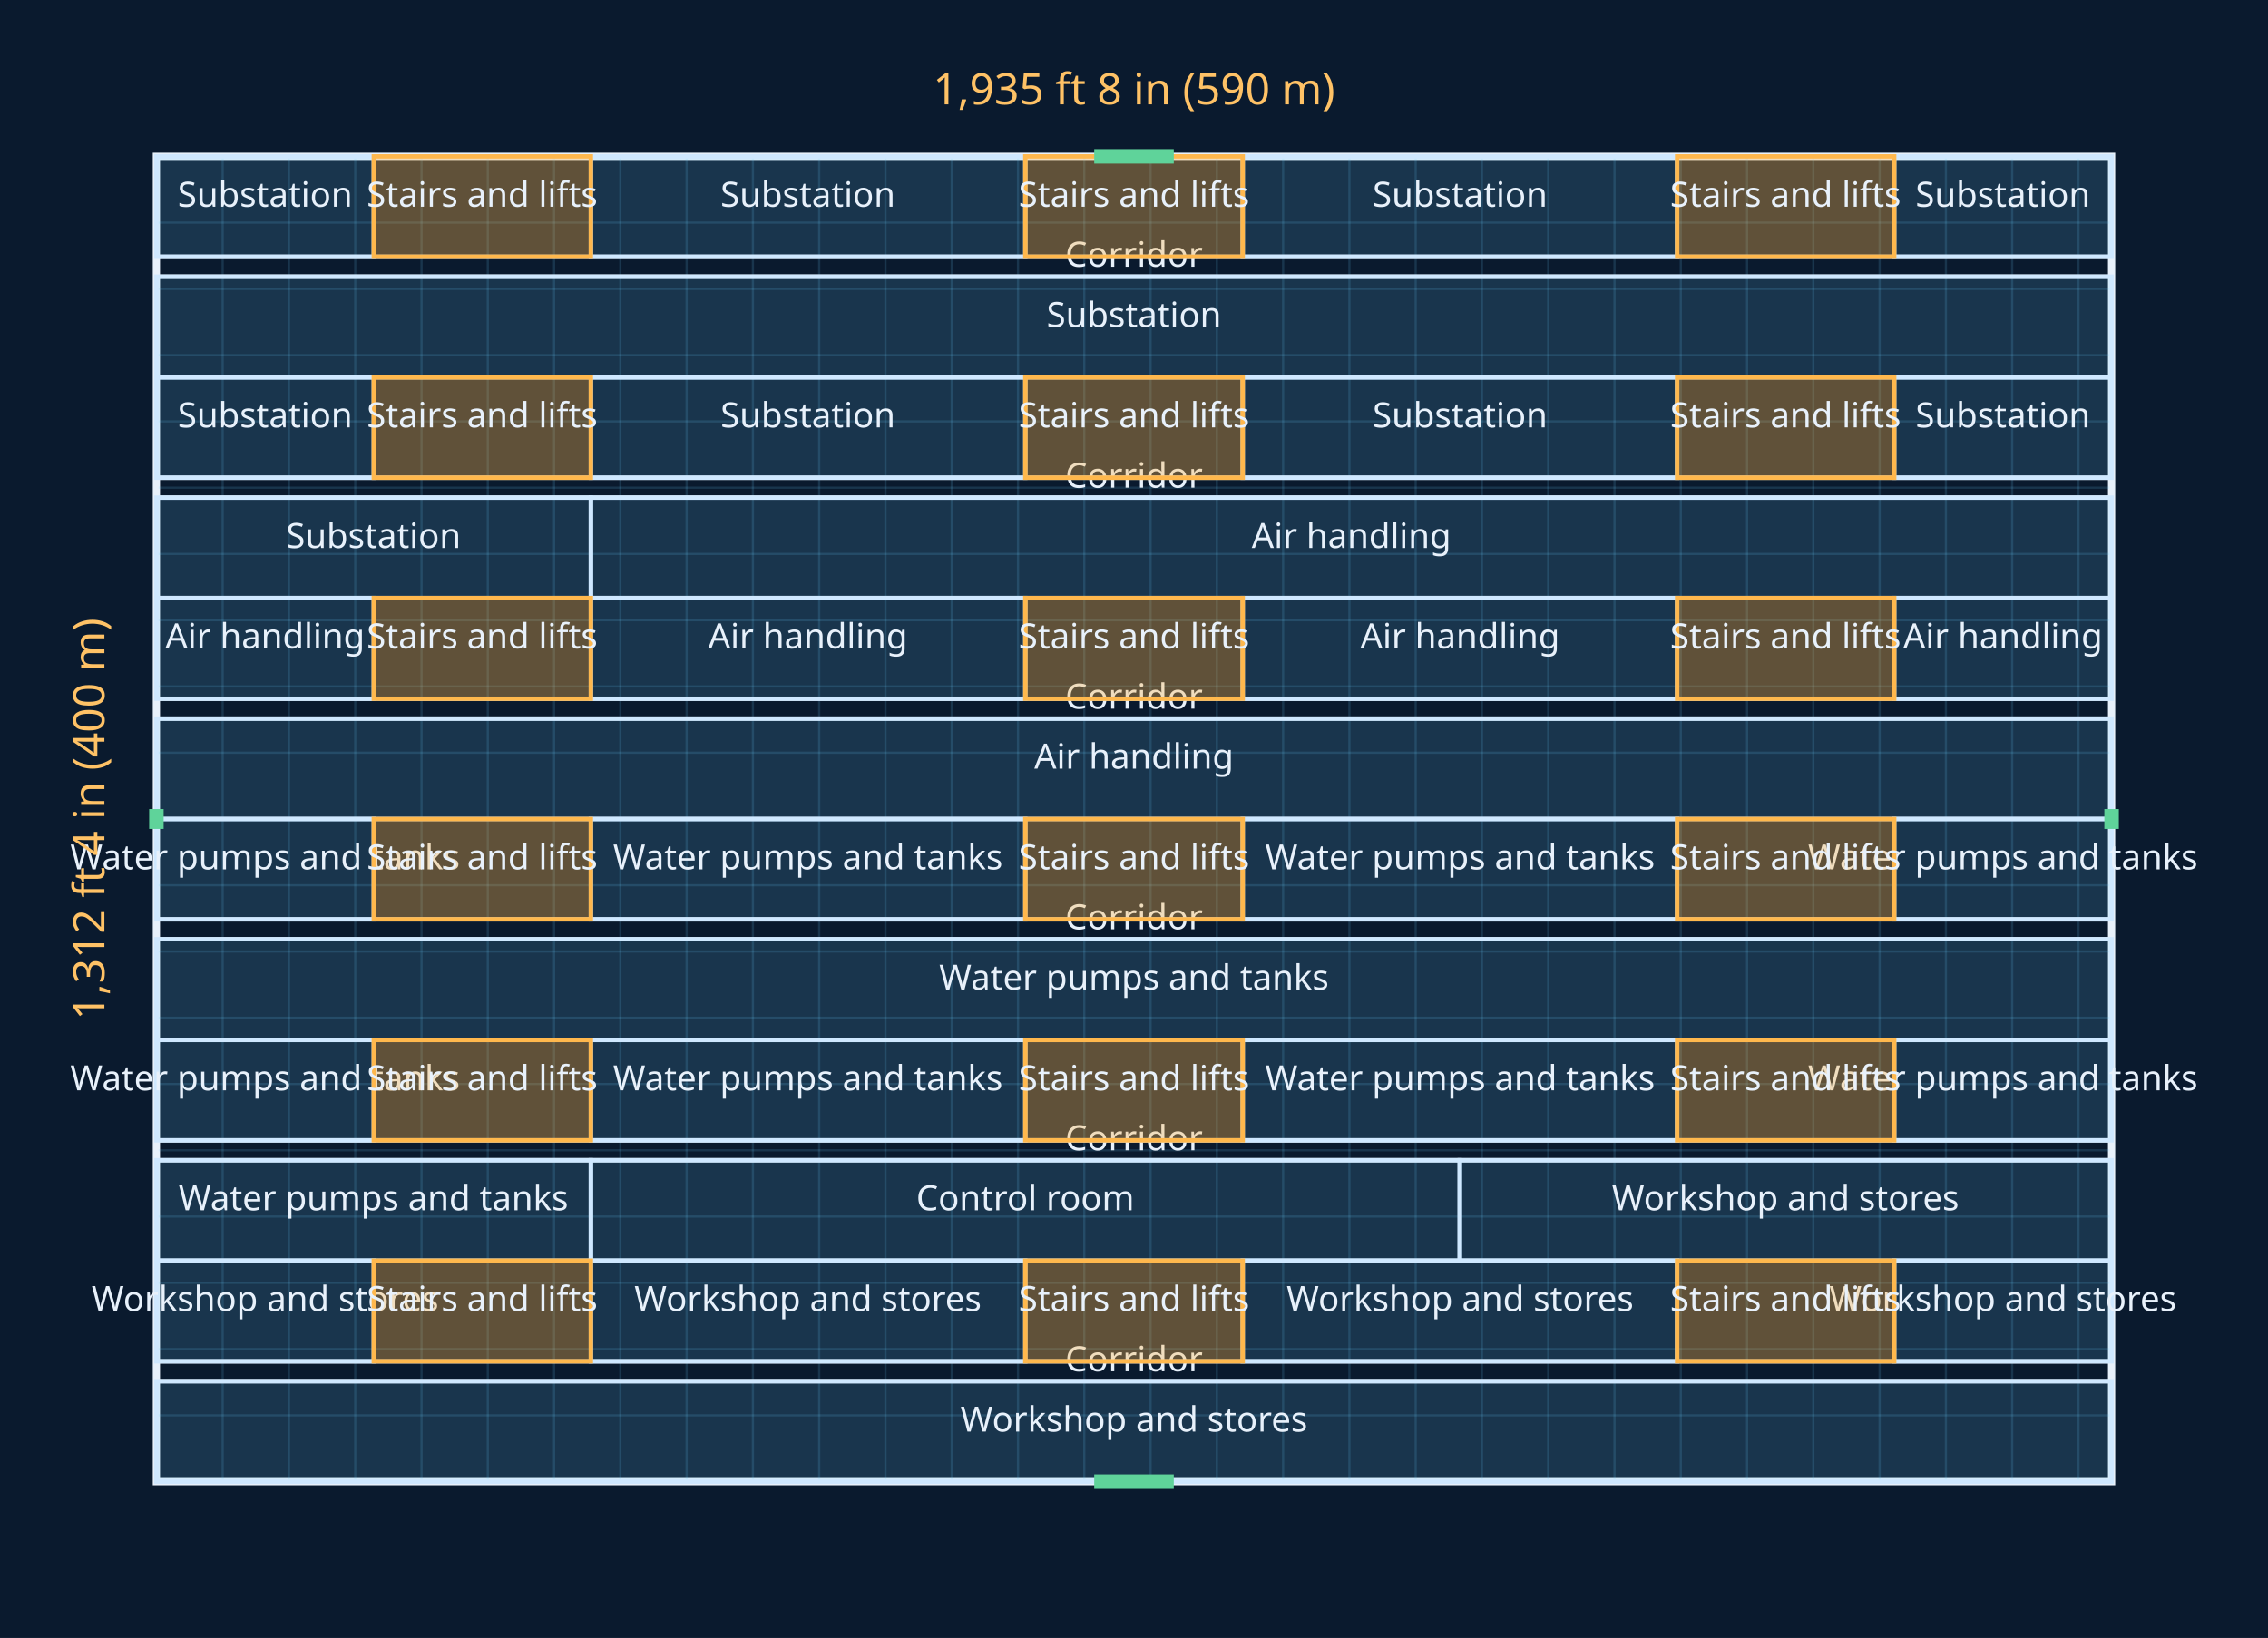
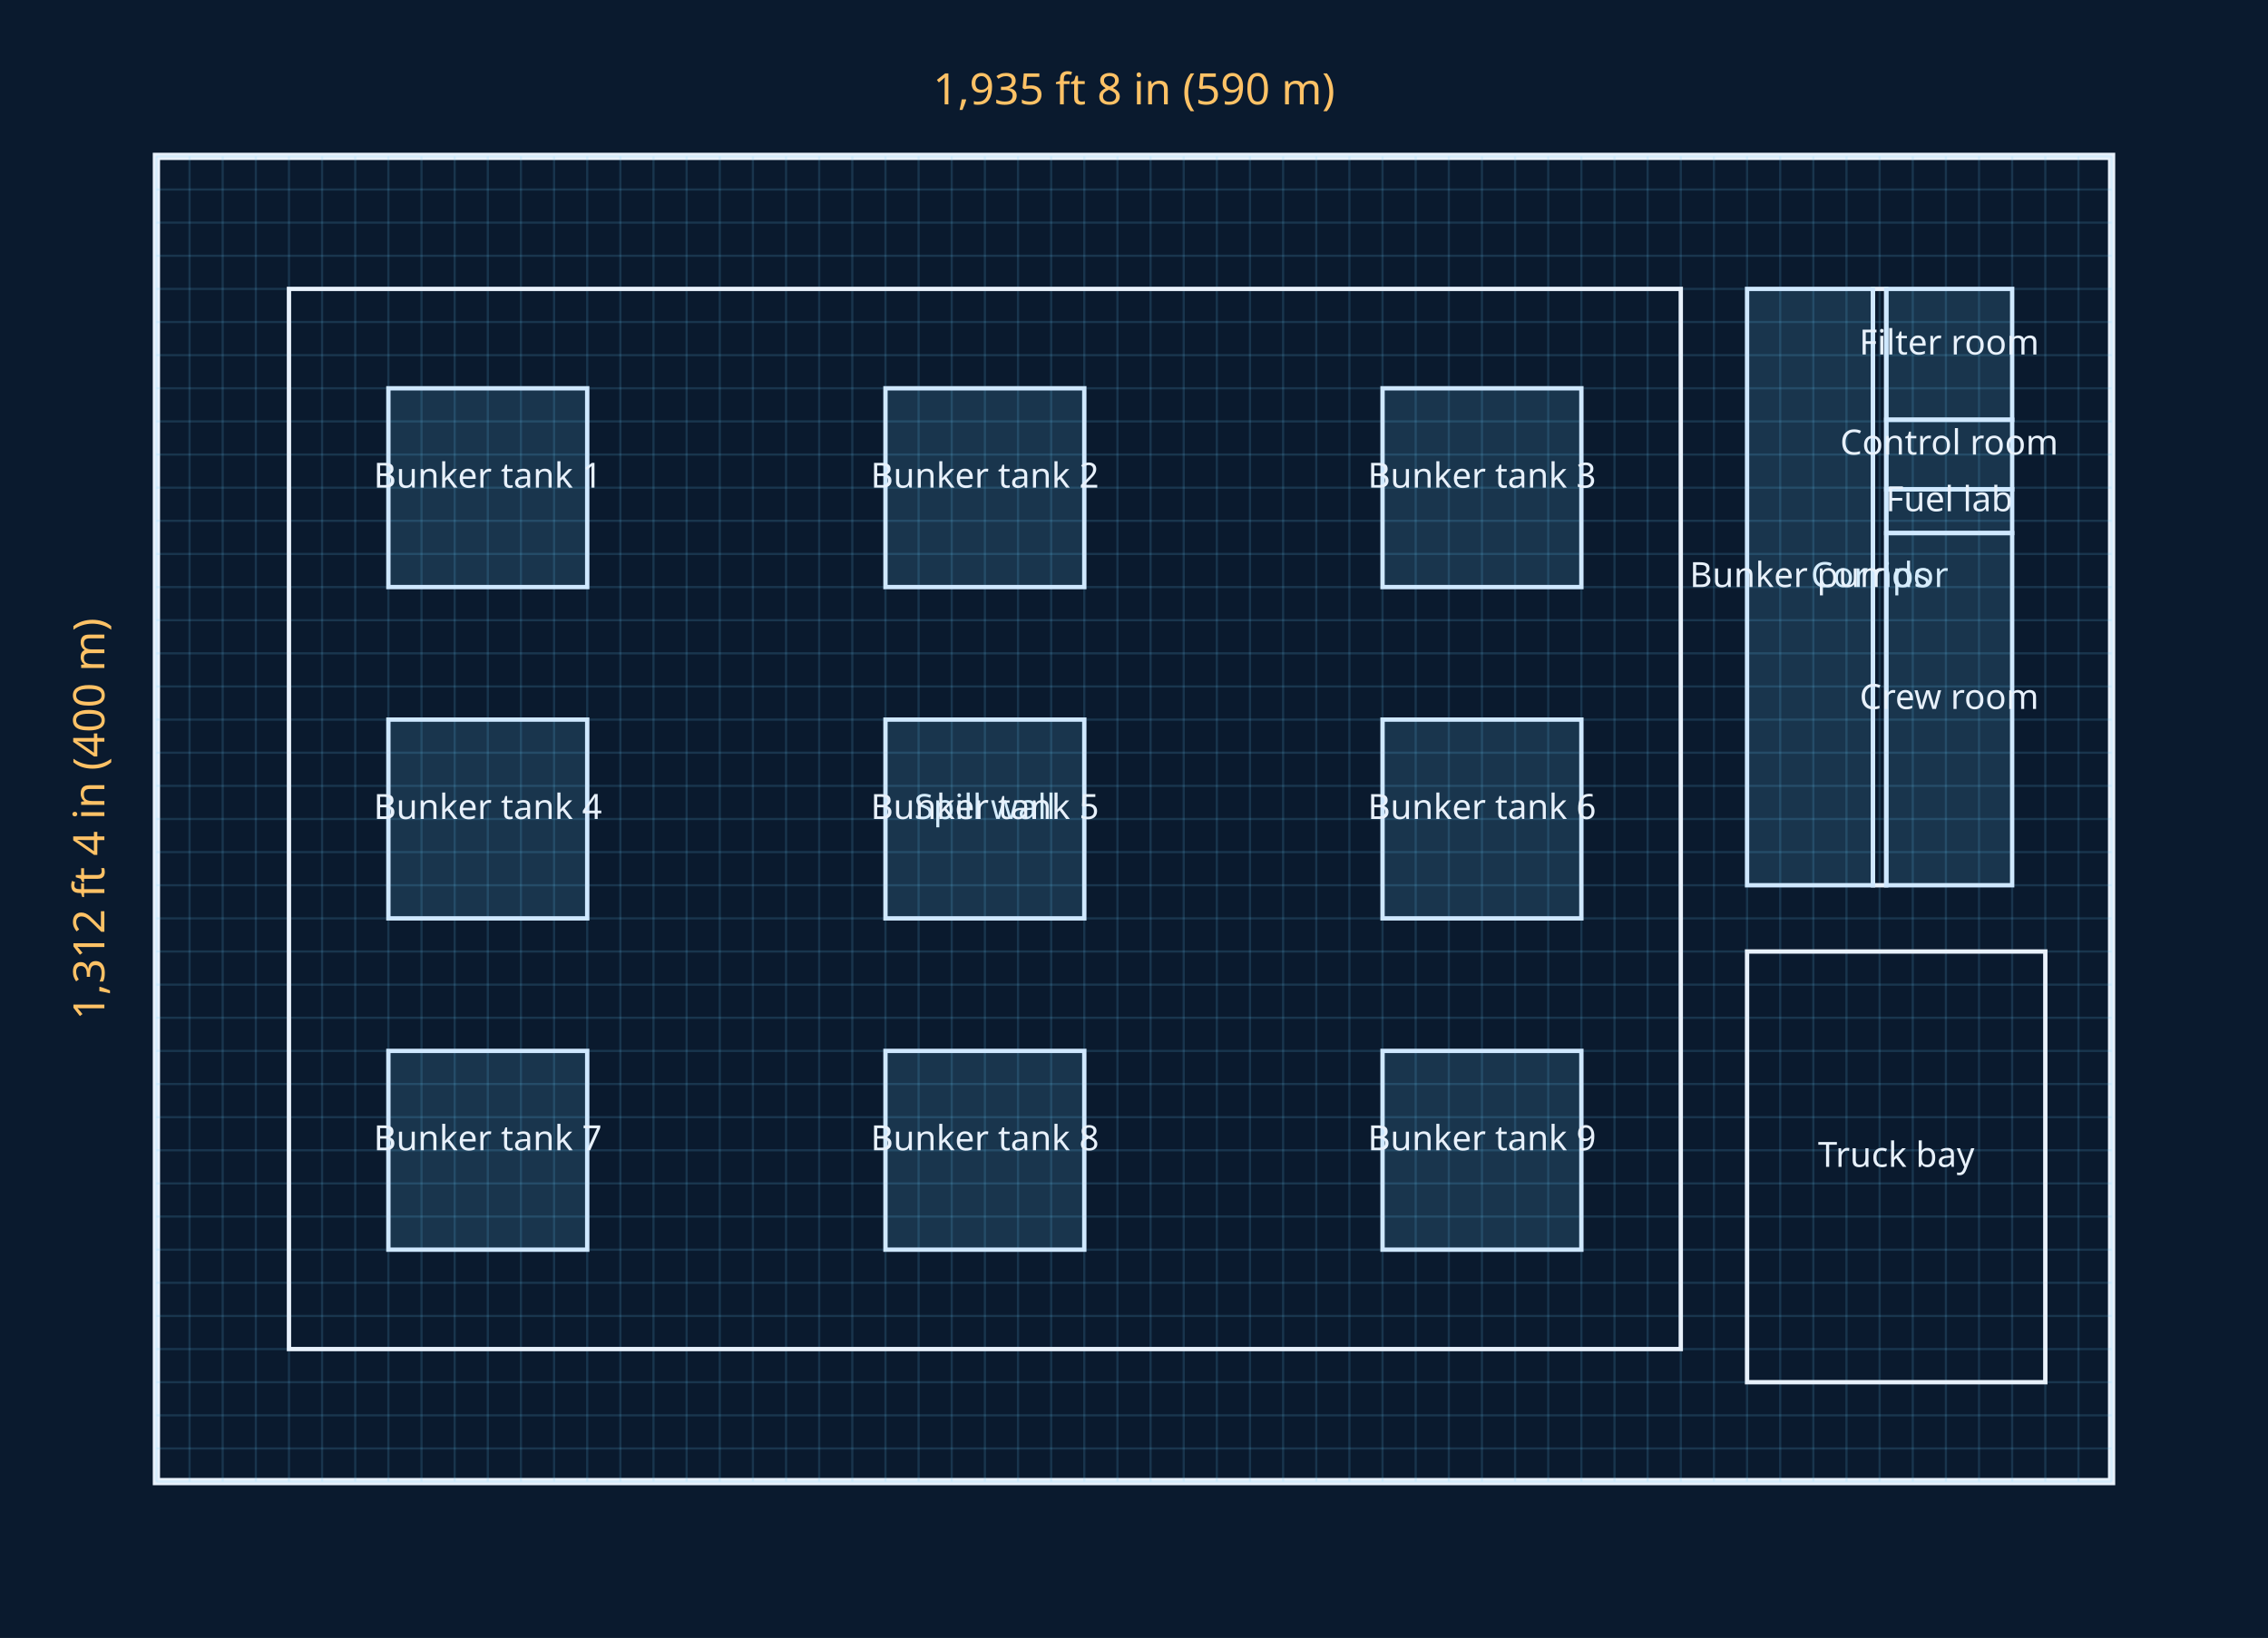
<svg xmlns="http://www.w3.org/2000/svg" viewBox="-47.2 -47.2 684.4 494.4" font-family="Segoe UI, sans-serif">
  <rect x="-47.2" y="-47.2" width="684.4" height="494.4" fill="#0a1a2e" />
  <rect x="0" y="0" width="590.0" height="400.0" fill="none" stroke="#e8f1fb" stroke-width="2.19" />
  <line x1="0.0" y1="0" x2="0.0" y2="400.0" stroke="#6fd0ff" stroke-opacity=".15" stroke-width="0.66" />
+   <line x1="10.0" y1="0" x2="10.0" y2="400.0" stroke="#6fd0ff" stroke-opacity=".15" stroke-width="0.66" />
  <line x1="20.0" y1="0" x2="20.0" y2="400.0" stroke="#6fd0ff" stroke-opacity=".15" stroke-width="0.66" />
+   <line x1="30.0" y1="0" x2="30.0" y2="400.0" stroke="#6fd0ff" stroke-opacity=".15" stroke-width="0.66" />
  <line x1="40.0" y1="0" x2="40.0" y2="400.0" stroke="#6fd0ff" stroke-opacity=".15" stroke-width="0.66" />
+   <line x1="50.0" y1="0" x2="50.0" y2="400.0" stroke="#6fd0ff" stroke-opacity=".15" stroke-width="0.66" />
  <line x1="60.0" y1="0" x2="60.0" y2="400.0" stroke="#6fd0ff" stroke-opacity=".15" stroke-width="0.66" />
+   <line x1="70.0" y1="0" x2="70.0" y2="400.0" stroke="#6fd0ff" stroke-opacity=".15" stroke-width="0.66" />
  <line x1="80.0" y1="0" x2="80.0" y2="400.0" stroke="#6fd0ff" stroke-opacity=".15" stroke-width="0.66" />
+   <line x1="90.0" y1="0" x2="90.0" y2="400.0" stroke="#6fd0ff" stroke-opacity=".15" stroke-width="0.66" />
  <line x1="100.0" y1="0" x2="100.0" y2="400.0" stroke="#6fd0ff" stroke-opacity=".15" stroke-width="0.66" />
+   <line x1="110.0" y1="0" x2="110.0" y2="400.0" stroke="#6fd0ff" stroke-opacity=".15" stroke-width="0.66" />
  <line x1="120.0" y1="0" x2="120.0" y2="400.0" stroke="#6fd0ff" stroke-opacity=".15" stroke-width="0.66" />
+   <line x1="130.0" y1="0" x2="130.0" y2="400.0" stroke="#6fd0ff" stroke-opacity=".15" stroke-width="0.66" />
  <line x1="140.0" y1="0" x2="140.0" y2="400.0" stroke="#6fd0ff" stroke-opacity=".15" stroke-width="0.66" />
+   <line x1="150.0" y1="0" x2="150.0" y2="400.0" stroke="#6fd0ff" stroke-opacity=".15" stroke-width="0.66" />
  <line x1="160.0" y1="0" x2="160.0" y2="400.0" stroke="#6fd0ff" stroke-opacity=".15" stroke-width="0.66" />
+   <line x1="170.0" y1="0" x2="170.0" y2="400.0" stroke="#6fd0ff" stroke-opacity=".15" stroke-width="0.66" />
  <line x1="180.0" y1="0" x2="180.0" y2="400.0" stroke="#6fd0ff" stroke-opacity=".15" stroke-width="0.66" />
+   <line x1="190.0" y1="0" x2="190.0" y2="400.0" stroke="#6fd0ff" stroke-opacity=".15" stroke-width="0.66" />
  <line x1="200.0" y1="0" x2="200.0" y2="400.0" stroke="#6fd0ff" stroke-opacity=".15" stroke-width="0.66" />
+   <line x1="210.0" y1="0" x2="210.0" y2="400.0" stroke="#6fd0ff" stroke-opacity=".15" stroke-width="0.66" />
  <line x1="220.0" y1="0" x2="220.0" y2="400.0" stroke="#6fd0ff" stroke-opacity=".15" stroke-width="0.66" />
+   <line x1="230.0" y1="0" x2="230.0" y2="400.0" stroke="#6fd0ff" stroke-opacity=".15" stroke-width="0.66" />
  <line x1="240.0" y1="0" x2="240.0" y2="400.0" stroke="#6fd0ff" stroke-opacity=".15" stroke-width="0.66" />
+   <line x1="250.0" y1="0" x2="250.0" y2="400.0" stroke="#6fd0ff" stroke-opacity=".15" stroke-width="0.66" />
  <line x1="260.0" y1="0" x2="260.0" y2="400.0" stroke="#6fd0ff" stroke-opacity=".15" stroke-width="0.66" />
+   <line x1="270.0" y1="0" x2="270.0" y2="400.0" stroke="#6fd0ff" stroke-opacity=".15" stroke-width="0.66" />
  <line x1="280.0" y1="0" x2="280.0" y2="400.0" stroke="#6fd0ff" stroke-opacity=".15" stroke-width="0.66" />
+   <line x1="290.0" y1="0" x2="290.0" y2="400.0" stroke="#6fd0ff" stroke-opacity=".15" stroke-width="0.66" />
  <line x1="300.0" y1="0" x2="300.0" y2="400.0" stroke="#6fd0ff" stroke-opacity=".15" stroke-width="0.66" />
+   <line x1="310.0" y1="0" x2="310.0" y2="400.0" stroke="#6fd0ff" stroke-opacity=".15" stroke-width="0.66" />
  <line x1="320.0" y1="0" x2="320.0" y2="400.0" stroke="#6fd0ff" stroke-opacity=".15" stroke-width="0.66" />
+   <line x1="330.0" y1="0" x2="330.0" y2="400.0" stroke="#6fd0ff" stroke-opacity=".15" stroke-width="0.66" />
  <line x1="340.0" y1="0" x2="340.0" y2="400.0" stroke="#6fd0ff" stroke-opacity=".15" stroke-width="0.66" />
+   <line x1="350.0" y1="0" x2="350.0" y2="400.0" stroke="#6fd0ff" stroke-opacity=".15" stroke-width="0.66" />
  <line x1="360.0" y1="0" x2="360.0" y2="400.0" stroke="#6fd0ff" stroke-opacity=".15" stroke-width="0.66" />
+   <line x1="370.0" y1="0" x2="370.0" y2="400.0" stroke="#6fd0ff" stroke-opacity=".15" stroke-width="0.66" />
  <line x1="380.0" y1="0" x2="380.0" y2="400.0" stroke="#6fd0ff" stroke-opacity=".15" stroke-width="0.66" />
+   <line x1="390.0" y1="0" x2="390.0" y2="400.0" stroke="#6fd0ff" stroke-opacity=".15" stroke-width="0.66" />
  <line x1="400.0" y1="0" x2="400.0" y2="400.0" stroke="#6fd0ff" stroke-opacity=".15" stroke-width="0.66" />
+   <line x1="410.0" y1="0" x2="410.0" y2="400.0" stroke="#6fd0ff" stroke-opacity=".15" stroke-width="0.66" />
  <line x1="420.0" y1="0" x2="420.0" y2="400.0" stroke="#6fd0ff" stroke-opacity=".15" stroke-width="0.66" />
+   <line x1="430.0" y1="0" x2="430.0" y2="400.0" stroke="#6fd0ff" stroke-opacity=".15" stroke-width="0.66" />
  <line x1="440.0" y1="0" x2="440.0" y2="400.0" stroke="#6fd0ff" stroke-opacity=".15" stroke-width="0.66" />
+   <line x1="450.0" y1="0" x2="450.0" y2="400.0" stroke="#6fd0ff" stroke-opacity=".15" stroke-width="0.66" />
  <line x1="460.0" y1="0" x2="460.0" y2="400.0" stroke="#6fd0ff" stroke-opacity=".15" stroke-width="0.66" />
+   <line x1="470.0" y1="0" x2="470.0" y2="400.0" stroke="#6fd0ff" stroke-opacity=".15" stroke-width="0.66" />
  <line x1="480.0" y1="0" x2="480.0" y2="400.0" stroke="#6fd0ff" stroke-opacity=".15" stroke-width="0.66" />
+   <line x1="490.0" y1="0" x2="490.0" y2="400.0" stroke="#6fd0ff" stroke-opacity=".15" stroke-width="0.66" />
  <line x1="500.0" y1="0" x2="500.0" y2="400.0" stroke="#6fd0ff" stroke-opacity=".15" stroke-width="0.66" />
+   <line x1="510.0" y1="0" x2="510.0" y2="400.0" stroke="#6fd0ff" stroke-opacity=".15" stroke-width="0.66" />
  <line x1="520.0" y1="0" x2="520.0" y2="400.0" stroke="#6fd0ff" stroke-opacity=".15" stroke-width="0.66" />
+   <line x1="530.0" y1="0" x2="530.0" y2="400.0" stroke="#6fd0ff" stroke-opacity=".15" stroke-width="0.66" />
  <line x1="540.0" y1="0" x2="540.0" y2="400.0" stroke="#6fd0ff" stroke-opacity=".15" stroke-width="0.66" />
+   <line x1="550.0" y1="0" x2="550.0" y2="400.0" stroke="#6fd0ff" stroke-opacity=".15" stroke-width="0.66" />
  <line x1="560.0" y1="0" x2="560.0" y2="400.0" stroke="#6fd0ff" stroke-opacity=".15" stroke-width="0.66" />
+   <line x1="570.0" y1="0" x2="570.0" y2="400.0" stroke="#6fd0ff" stroke-opacity=".15" stroke-width="0.66" />
  <line x1="580.0" y1="0" x2="580.0" y2="400.0" stroke="#6fd0ff" stroke-opacity=".15" stroke-width="0.66" />
+   <line x1="590.0" y1="0" x2="590.0" y2="400.0" stroke="#6fd0ff" stroke-opacity=".15" stroke-width="0.66" />
  <line x1="0" y1="0.0" x2="590.0" y2="0.0" stroke="#6fd0ff" stroke-opacity=".15" stroke-width="0.66" />
+   <line x1="0" y1="10.0" x2="590.0" y2="10.0" stroke="#6fd0ff" stroke-opacity=".15" stroke-width="0.66" />
  <line x1="0" y1="20.0" x2="590.0" y2="20.0" stroke="#6fd0ff" stroke-opacity=".15" stroke-width="0.66" />
+   <line x1="0" y1="30.0" x2="590.0" y2="30.0" stroke="#6fd0ff" stroke-opacity=".15" stroke-width="0.66" />
  <line x1="0" y1="40.0" x2="590.0" y2="40.0" stroke="#6fd0ff" stroke-opacity=".15" stroke-width="0.66" />
+   <line x1="0" y1="50.0" x2="590.0" y2="50.0" stroke="#6fd0ff" stroke-opacity=".15" stroke-width="0.66" />
  <line x1="0" y1="60.0" x2="590.0" y2="60.0" stroke="#6fd0ff" stroke-opacity=".15" stroke-width="0.66" />
+   <line x1="0" y1="70.0" x2="590.0" y2="70.0" stroke="#6fd0ff" stroke-opacity=".15" stroke-width="0.66" />
  <line x1="0" y1="80.0" x2="590.0" y2="80.0" stroke="#6fd0ff" stroke-opacity=".15" stroke-width="0.66" />
+   <line x1="0" y1="90.0" x2="590.0" y2="90.0" stroke="#6fd0ff" stroke-opacity=".15" stroke-width="0.66" />
  <line x1="0" y1="100.0" x2="590.0" y2="100.0" stroke="#6fd0ff" stroke-opacity=".15" stroke-width="0.66" />
+   <line x1="0" y1="110.0" x2="590.0" y2="110.0" stroke="#6fd0ff" stroke-opacity=".15" stroke-width="0.66" />
  <line x1="0" y1="120.0" x2="590.0" y2="120.0" stroke="#6fd0ff" stroke-opacity=".15" stroke-width="0.66" />
+   <line x1="0" y1="130.0" x2="590.0" y2="130.0" stroke="#6fd0ff" stroke-opacity=".15" stroke-width="0.66" />
  <line x1="0" y1="140.0" x2="590.0" y2="140.0" stroke="#6fd0ff" stroke-opacity=".15" stroke-width="0.66" />
+   <line x1="0" y1="150.0" x2="590.0" y2="150.0" stroke="#6fd0ff" stroke-opacity=".15" stroke-width="0.66" />
  <line x1="0" y1="160.0" x2="590.0" y2="160.0" stroke="#6fd0ff" stroke-opacity=".15" stroke-width="0.66" />
+   <line x1="0" y1="170.0" x2="590.0" y2="170.0" stroke="#6fd0ff" stroke-opacity=".15" stroke-width="0.66" />
  <line x1="0" y1="180.0" x2="590.0" y2="180.0" stroke="#6fd0ff" stroke-opacity=".15" stroke-width="0.66" />
+   <line x1="0" y1="190.0" x2="590.0" y2="190.0" stroke="#6fd0ff" stroke-opacity=".15" stroke-width="0.66" />
  <line x1="0" y1="200.0" x2="590.0" y2="200.0" stroke="#6fd0ff" stroke-opacity=".15" stroke-width="0.66" />
+   <line x1="0" y1="210.0" x2="590.0" y2="210.0" stroke="#6fd0ff" stroke-opacity=".15" stroke-width="0.66" />
  <line x1="0" y1="220.0" x2="590.0" y2="220.0" stroke="#6fd0ff" stroke-opacity=".15" stroke-width="0.66" />
+   <line x1="0" y1="230.0" x2="590.0" y2="230.0" stroke="#6fd0ff" stroke-opacity=".15" stroke-width="0.66" />
  <line x1="0" y1="240.0" x2="590.0" y2="240.0" stroke="#6fd0ff" stroke-opacity=".15" stroke-width="0.66" />
+   <line x1="0" y1="250.0" x2="590.0" y2="250.0" stroke="#6fd0ff" stroke-opacity=".15" stroke-width="0.66" />
  <line x1="0" y1="260.0" x2="590.0" y2="260.0" stroke="#6fd0ff" stroke-opacity=".15" stroke-width="0.66" />
+   <line x1="0" y1="270.0" x2="590.0" y2="270.0" stroke="#6fd0ff" stroke-opacity=".15" stroke-width="0.66" />
  <line x1="0" y1="280.0" x2="590.0" y2="280.0" stroke="#6fd0ff" stroke-opacity=".15" stroke-width="0.66" />
+   <line x1="0" y1="290.0" x2="590.0" y2="290.0" stroke="#6fd0ff" stroke-opacity=".15" stroke-width="0.66" />
  <line x1="0" y1="300.0" x2="590.0" y2="300.0" stroke="#6fd0ff" stroke-opacity=".15" stroke-width="0.66" />
+   <line x1="0" y1="310.0" x2="590.0" y2="310.0" stroke="#6fd0ff" stroke-opacity=".15" stroke-width="0.66" />
  <line x1="0" y1="320.0" x2="590.0" y2="320.0" stroke="#6fd0ff" stroke-opacity=".15" stroke-width="0.66" />
+   <line x1="0" y1="330.0" x2="590.0" y2="330.0" stroke="#6fd0ff" stroke-opacity=".15" stroke-width="0.66" />
  <line x1="0" y1="340.0" x2="590.0" y2="340.0" stroke="#6fd0ff" stroke-opacity=".15" stroke-width="0.66" />
+   <line x1="0" y1="350.0" x2="590.0" y2="350.0" stroke="#6fd0ff" stroke-opacity=".15" stroke-width="0.66" />
  <line x1="0" y1="360.0" x2="590.0" y2="360.0" stroke="#6fd0ff" stroke-opacity=".15" stroke-width="0.66" />
+   <line x1="0" y1="370.0" x2="590.0" y2="370.0" stroke="#6fd0ff" stroke-opacity=".15" stroke-width="0.66" />
  <line x1="0" y1="380.0" x2="590.0" y2="380.0" stroke="#6fd0ff" stroke-opacity=".15" stroke-width="0.66" />
+   <line x1="0" y1="390.0" x2="590.0" y2="390.0" stroke="#6fd0ff" stroke-opacity=".15" stroke-width="0.66" />
  <line x1="0" y1="400.0" x2="590.0" y2="400.0" stroke="#6fd0ff" stroke-opacity=".15" stroke-width="0.66" />
-   <polygon points="0.0,30.3 590.0,30.3 590.0,36.3 0.0,36.3" fill="none" stroke="#e8f1fb" stroke-width="1.31" />
-   <text x="295.0" y="33.3" font-size="10.5" fill="#e8f1fb" text-anchor="middle">Corridor</text>
-   <polygon points="0.0,97.0 590.0,97.0 590.0,103.0 0.0,103.0" fill="none" stroke="#e8f1fb" stroke-width="1.31" />
-   <text x="295.0" y="100.0" font-size="10.5" fill="#e8f1fb" text-anchor="middle">Corridor</text>
-   <polygon points="0.0,163.7 590.0,163.7 590.0,169.7 0.0,169.7" fill="none" stroke="#e8f1fb" stroke-width="1.31" />
-   <text x="295.0" y="166.7" font-size="10.5" fill="#e8f1fb" text-anchor="middle">Corridor</text>
-   <polygon points="0.0,230.3 590.0,230.3 590.0,236.3 0.0,236.3" fill="none" stroke="#e8f1fb" stroke-width="1.31" />
-   <text x="295.0" y="233.3" font-size="10.5" fill="#e8f1fb" text-anchor="middle">Corridor</text>
-   <polygon points="0.0,297.0 590.0,297.0 590.0,303.0 0.0,303.0" fill="none" stroke="#e8f1fb" stroke-width="1.31" />
-   <text x="295.0" y="300.0" font-size="10.5" fill="#e8f1fb" text-anchor="middle">Corridor</text>
-   <polygon points="0.0,363.7 590.0,363.7 590.0,369.7 0.0,369.7" fill="none" stroke="#e8f1fb" stroke-width="1.31" />
-   <text x="295.0" y="366.7" font-size="10.5" fill="#e8f1fb" text-anchor="middle">Corridor</text>
-   <polygon points="0.0,0.0 65.6,0.0 65.6,30.3 0.0,30.3" fill="rgba(111,208,255,.15)" stroke="#cfe8ff" stroke-width="1.31" />
-   <text x="32.8" y="15.2" font-size="10.5" fill="#e8f1fb" text-anchor="middle">Substation</text>
-   <polygon points="131.1,0.0 262.2,0.0 262.2,30.3 131.1,30.3" fill="rgba(111,208,255,.15)" stroke="#cfe8ff" stroke-width="1.31" />
-   <text x="196.6" y="15.2" font-size="10.5" fill="#e8f1fb" text-anchor="middle">Substation</text>
-   <polygon points="327.8,0.0 458.9,0.0 458.9,30.3 327.8,30.3" fill="rgba(111,208,255,.15)" stroke="#cfe8ff" stroke-width="1.31" />
-   <text x="393.4" y="15.2" font-size="10.5" fill="#e8f1fb" text-anchor="middle">Substation</text>
-   <polygon points="524.4,0.0 590.0,0.0 590.0,30.3 524.4,30.3" fill="rgba(111,208,255,.15)" stroke="#cfe8ff" stroke-width="1.31" />
-   <text x="557.2" y="15.2" font-size="10.5" fill="#e8f1fb" text-anchor="middle">Substation</text>
-   <polygon points="0.0,36.3 590.0,36.3 590.0,66.7 0.0,66.7" fill="rgba(111,208,255,.15)" stroke="#cfe8ff" stroke-width="1.31" />
-   <text x="295.0" y="51.5" font-size="10.5" fill="#e8f1fb" text-anchor="middle">Substation</text>
-   <polygon points="0.0,66.7 65.6,66.7 65.6,97.0 0.0,97.0" fill="rgba(111,208,255,.15)" stroke="#cfe8ff" stroke-width="1.31" />
-   <text x="32.8" y="81.8" font-size="10.5" fill="#e8f1fb" text-anchor="middle">Substation</text>
-   <polygon points="131.1,66.7 262.2,66.7 262.2,97.0 131.1,97.0" fill="rgba(111,208,255,.15)" stroke="#cfe8ff" stroke-width="1.31" />
-   <text x="196.6" y="81.8" font-size="10.5" fill="#e8f1fb" text-anchor="middle">Substation</text>
-   <polygon points="327.8,66.7 458.9,66.7 458.9,97.0 327.8,97.0" fill="rgba(111,208,255,.15)" stroke="#cfe8ff" stroke-width="1.31" />
-   <text x="393.4" y="81.8" font-size="10.5" fill="#e8f1fb" text-anchor="middle">Substation</text>
-   <polygon points="524.4,66.7 590.0,66.7 590.0,97.0 524.4,97.0" fill="rgba(111,208,255,.15)" stroke="#cfe8ff" stroke-width="1.31" />
-   <text x="557.2" y="81.8" font-size="10.5" fill="#e8f1fb" text-anchor="middle">Substation</text>
-   <polygon points="0.0,103.0 131.1,103.0 131.1,133.3 0.0,133.3" fill="rgba(111,208,255,.15)" stroke="#cfe8ff" stroke-width="1.31" />
-   <text x="65.5" y="118.2" font-size="10.5" fill="#e8f1fb" text-anchor="middle">Substation</text>
-   <polygon points="131.1,103.0 590.0,103.0 590.0,133.3 131.1,133.3" fill="rgba(111,208,255,.15)" stroke="#cfe8ff" stroke-width="1.31" />
-   <text x="360.6" y="118.2" font-size="10.5" fill="#e8f1fb" text-anchor="middle">Air handling</text>
-   <polygon points="0.0,133.3 65.6,133.3 65.6,163.7 0.0,163.7" fill="rgba(111,208,255,.15)" stroke="#cfe8ff" stroke-width="1.31" />
-   <text x="32.8" y="148.5" font-size="10.5" fill="#e8f1fb" text-anchor="middle">Air handling</text>
-   <polygon points="131.1,133.3 262.2,133.3 262.2,163.7 131.1,163.7" fill="rgba(111,208,255,.15)" stroke="#cfe8ff" stroke-width="1.31" />
-   <text x="196.6" y="148.5" font-size="10.5" fill="#e8f1fb" text-anchor="middle">Air handling</text>
-   <polygon points="327.8,133.3 458.9,133.3 458.9,163.7 327.8,163.7" fill="rgba(111,208,255,.15)" stroke="#cfe8ff" stroke-width="1.31" />
-   <text x="393.4" y="148.5" font-size="10.5" fill="#e8f1fb" text-anchor="middle">Air handling</text>
-   <polygon points="524.4,133.3 590.0,133.3 590.0,163.7 524.4,163.7" fill="rgba(111,208,255,.15)" stroke="#cfe8ff" stroke-width="1.31" />
-   <text x="557.2" y="148.5" font-size="10.5" fill="#e8f1fb" text-anchor="middle">Air handling</text>
-   <polygon points="0.0,169.7 590.0,169.7 590.0,200.0 0.0,200.0" fill="rgba(111,208,255,.15)" stroke="#cfe8ff" stroke-width="1.31" />
-   <text x="295.0" y="184.8" font-size="10.5" fill="#e8f1fb" text-anchor="middle">Air handling</text>
-   <polygon points="0.0,200.0 65.6,200.0 65.6,230.3 0.0,230.3" fill="rgba(111,208,255,.15)" stroke="#cfe8ff" stroke-width="1.31" />
-   <text x="32.8" y="215.2" font-size="10.5" fill="#e8f1fb" text-anchor="middle">Water pumps and tanks</text>
-   <polygon points="131.1,200.0 262.2,200.0 262.2,230.3 131.1,230.3" fill="rgba(111,208,255,.15)" stroke="#cfe8ff" stroke-width="1.31" />
-   <text x="196.6" y="215.2" font-size="10.5" fill="#e8f1fb" text-anchor="middle">Water pumps and tanks</text>
-   <polygon points="327.8,200.0 458.9,200.0 458.9,230.3 327.8,230.3" fill="rgba(111,208,255,.15)" stroke="#cfe8ff" stroke-width="1.31" />
-   <text x="393.4" y="215.2" font-size="10.5" fill="#e8f1fb" text-anchor="middle">Water pumps and tanks</text>
-   <polygon points="524.4,200.0 590.0,200.0 590.0,230.3 524.4,230.3" fill="rgba(111,208,255,.15)" stroke="#cfe8ff" stroke-width="1.31" />
-   <text x="557.2" y="215.2" font-size="10.5" fill="#e8f1fb" text-anchor="middle">Water pumps and tanks</text>
-   <polygon points="0.0,236.3 590.0,236.3 590.0,266.7 0.0,266.7" fill="rgba(111,208,255,.15)" stroke="#cfe8ff" stroke-width="1.31" />
-   <text x="295.0" y="251.5" font-size="10.5" fill="#e8f1fb" text-anchor="middle">Water pumps and tanks</text>
-   <polygon points="0.0,266.7 65.6,266.7 65.6,297.0 0.0,297.0" fill="rgba(111,208,255,.15)" stroke="#cfe8ff" stroke-width="1.31" />
-   <text x="32.8" y="281.9" font-size="10.5" fill="#e8f1fb" text-anchor="middle">Water pumps and tanks</text>
-   <polygon points="131.1,266.7 262.2,266.7 262.2,297.0 131.1,297.0" fill="rgba(111,208,255,.15)" stroke="#cfe8ff" stroke-width="1.31" />
-   <text x="196.6" y="281.9" font-size="10.5" fill="#e8f1fb" text-anchor="middle">Water pumps and tanks</text>
-   <polygon points="327.8,266.7 458.9,266.7 458.9,297.0 327.8,297.0" fill="rgba(111,208,255,.15)" stroke="#cfe8ff" stroke-width="1.31" />
-   <text x="393.4" y="281.9" font-size="10.5" fill="#e8f1fb" text-anchor="middle">Water pumps and tanks</text>
-   <polygon points="524.4,266.7 590.0,266.7 590.0,297.0 524.4,297.0" fill="rgba(111,208,255,.15)" stroke="#cfe8ff" stroke-width="1.31" />
-   <text x="557.2" y="281.9" font-size="10.5" fill="#e8f1fb" text-anchor="middle">Water pumps and tanks</text>
-   <polygon points="0.0,303.0 131.1,303.0 131.1,333.3 0.0,333.3" fill="rgba(111,208,255,.15)" stroke="#cfe8ff" stroke-width="1.31" />
-   <text x="65.5" y="318.1" font-size="10.5" fill="#e8f1fb" text-anchor="middle">Water pumps and tanks</text>
-   <polygon points="131.1,303.0 393.3,303.0 393.3,333.3 131.1,333.3" fill="rgba(111,208,255,.15)" stroke="#cfe8ff" stroke-width="1.31" />
-   <text x="262.2" y="318.1" font-size="10.5" fill="#e8f1fb" text-anchor="middle">Control room</text>
-   <polygon points="393.3,303.0 590.0,303.0 590.0,333.3 393.3,333.3" fill="rgba(111,208,255,.15)" stroke="#cfe8ff" stroke-width="1.31" />
-   <text x="491.6" y="318.1" font-size="10.5" fill="#e8f1fb" text-anchor="middle">Workshop and stores</text>
-   <polygon points="0.0,333.3 65.6,333.3 65.6,363.7 0.0,363.7" fill="rgba(111,208,255,.15)" stroke="#cfe8ff" stroke-width="1.31" />
-   <text x="32.8" y="348.5" font-size="10.5" fill="#e8f1fb" text-anchor="middle">Workshop and stores</text>
-   <polygon points="131.1,333.3 262.2,333.3 262.2,363.7 131.1,363.7" fill="rgba(111,208,255,.15)" stroke="#cfe8ff" stroke-width="1.31" />
-   <text x="196.6" y="348.5" font-size="10.5" fill="#e8f1fb" text-anchor="middle">Workshop and stores</text>
-   <polygon points="327.8,333.3 458.9,333.3 458.9,363.7 327.8,363.7" fill="rgba(111,208,255,.15)" stroke="#cfe8ff" stroke-width="1.31" />
-   <text x="393.4" y="348.5" font-size="10.5" fill="#e8f1fb" text-anchor="middle">Workshop and stores</text>
-   <polygon points="524.4,333.3 590.0,333.3 590.0,363.7 524.4,363.7" fill="rgba(111,208,255,.15)" stroke="#cfe8ff" stroke-width="1.31" />
-   <text x="557.2" y="348.5" font-size="10.5" fill="#e8f1fb" text-anchor="middle">Workshop and stores</text>
-   <polygon points="0.0,369.7 590.0,369.7 590.0,400.0 0.0,400.0" fill="rgba(111,208,255,.15)" stroke="#cfe8ff" stroke-width="1.31" />
-   <text x="295.0" y="384.9" font-size="10.5" fill="#e8f1fb" text-anchor="middle">Workshop and stores</text>
-   <polygon points="65.6,0.0 131.1,0.0 131.1,30.3 65.6,30.3" fill="rgba(255,184,77,.35)" stroke="#ffb84d" stroke-width="1.31" />
-   <text x="98.3" y="15.2" font-size="10.5" fill="#e8f1fb" text-anchor="middle">Stairs and lifts</text>
-   <polygon points="262.2,0.0 327.8,0.0 327.8,30.3 262.2,30.3" fill="rgba(255,184,77,.35)" stroke="#ffb84d" stroke-width="1.31" />
-   <text x="295.0" y="15.2" font-size="10.5" fill="#e8f1fb" text-anchor="middle">Stairs and lifts</text>
-   <polygon points="458.9,0.0 524.4,0.0 524.4,30.3 458.9,30.3" fill="rgba(255,184,77,.35)" stroke="#ffb84d" stroke-width="1.31" />
-   <text x="491.6" y="15.2" font-size="10.5" fill="#e8f1fb" text-anchor="middle">Stairs and lifts</text>
-   <polygon points="65.6,66.7 131.1,66.7 131.1,97.0 65.6,97.0" fill="rgba(255,184,77,.35)" stroke="#ffb84d" stroke-width="1.31" />
-   <text x="98.3" y="81.8" font-size="10.5" fill="#e8f1fb" text-anchor="middle">Stairs and lifts</text>
-   <polygon points="262.2,66.7 327.8,66.7 327.8,97.0 262.2,97.0" fill="rgba(255,184,77,.35)" stroke="#ffb84d" stroke-width="1.31" />
-   <text x="295.0" y="81.8" font-size="10.5" fill="#e8f1fb" text-anchor="middle">Stairs and lifts</text>
-   <polygon points="458.9,66.7 524.4,66.7 524.4,97.0 458.9,97.0" fill="rgba(255,184,77,.35)" stroke="#ffb84d" stroke-width="1.31" />
-   <text x="491.6" y="81.8" font-size="10.5" fill="#e8f1fb" text-anchor="middle">Stairs and lifts</text>
-   <polygon points="65.6,133.3 131.1,133.3 131.1,163.7 65.6,163.7" fill="rgba(255,184,77,.35)" stroke="#ffb84d" stroke-width="1.31" />
-   <text x="98.3" y="148.5" font-size="10.5" fill="#e8f1fb" text-anchor="middle">Stairs and lifts</text>
-   <polygon points="262.2,133.3 327.8,133.3 327.8,163.7 262.2,163.7" fill="rgba(255,184,77,.35)" stroke="#ffb84d" stroke-width="1.31" />
-   <text x="295.0" y="148.5" font-size="10.5" fill="#e8f1fb" text-anchor="middle">Stairs and lifts</text>
-   <polygon points="458.9,133.3 524.4,133.3 524.4,163.7 458.9,163.7" fill="rgba(255,184,77,.35)" stroke="#ffb84d" stroke-width="1.31" />
-   <text x="491.6" y="148.5" font-size="10.5" fill="#e8f1fb" text-anchor="middle">Stairs and lifts</text>
-   <polygon points="65.6,200.0 131.1,200.0 131.1,230.3 65.6,230.3" fill="rgba(255,184,77,.35)" stroke="#ffb84d" stroke-width="1.31" />
-   <text x="98.3" y="215.2" font-size="10.5" fill="#e8f1fb" text-anchor="middle">Stairs and lifts</text>
-   <polygon points="262.2,200.0 327.8,200.0 327.8,230.3 262.2,230.3" fill="rgba(255,184,77,.35)" stroke="#ffb84d" stroke-width="1.31" />
-   <text x="295.0" y="215.2" font-size="10.5" fill="#e8f1fb" text-anchor="middle">Stairs and lifts</text>
-   <polygon points="458.9,200.0 524.4,200.0 524.4,230.3 458.9,230.3" fill="rgba(255,184,77,.35)" stroke="#ffb84d" stroke-width="1.31" />
-   <text x="491.6" y="215.2" font-size="10.5" fill="#e8f1fb" text-anchor="middle">Stairs and lifts</text>
-   <polygon points="65.6,266.7 131.1,266.7 131.1,297.0 65.6,297.0" fill="rgba(255,184,77,.35)" stroke="#ffb84d" stroke-width="1.31" />
-   <text x="98.3" y="281.9" font-size="10.5" fill="#e8f1fb" text-anchor="middle">Stairs and lifts</text>
-   <polygon points="262.2,266.7 327.8,266.7 327.8,297.0 262.2,297.0" fill="rgba(255,184,77,.35)" stroke="#ffb84d" stroke-width="1.31" />
-   <text x="295.0" y="281.9" font-size="10.5" fill="#e8f1fb" text-anchor="middle">Stairs and lifts</text>
-   <polygon points="458.9,266.7 524.4,266.7 524.4,297.0 458.9,297.0" fill="rgba(255,184,77,.35)" stroke="#ffb84d" stroke-width="1.31" />
-   <text x="491.6" y="281.9" font-size="10.5" fill="#e8f1fb" text-anchor="middle">Stairs and lifts</text>
-   <polygon points="65.6,333.3 131.1,333.3 131.1,363.7 65.6,363.7" fill="rgba(255,184,77,.35)" stroke="#ffb84d" stroke-width="1.31" />
-   <text x="98.3" y="348.5" font-size="10.5" fill="#e8f1fb" text-anchor="middle">Stairs and lifts</text>
-   <polygon points="262.2,333.3 327.8,333.3 327.8,363.7 262.2,363.7" fill="rgba(255,184,77,.35)" stroke="#ffb84d" stroke-width="1.31" />
-   <text x="295.0" y="348.5" font-size="10.5" fill="#e8f1fb" text-anchor="middle">Stairs and lifts</text>
-   <polygon points="458.9,333.3 524.4,333.3 524.4,363.7 458.9,363.7" fill="rgba(255,184,77,.35)" stroke="#ffb84d" stroke-width="1.31" />
-   <text x="491.6" y="348.5" font-size="10.5" fill="#e8f1fb" text-anchor="middle">Stairs and lifts</text>
-   <line x1="283.0" y1="0.0" x2="307.0" y2="0.0" stroke="#5fd39a" stroke-width="4.37" />
-   <line x1="283.0" y1="400.0" x2="307.0" y2="400.0" stroke="#5fd39a" stroke-width="4.37" />
-   <line x1="0.0" y1="197.0" x2="0.0" y2="203.0" stroke="#5fd39a" stroke-width="4.37" />
-   <line x1="590.0" y1="197.0" x2="590.0" y2="203.0" stroke="#5fd39a" stroke-width="4.37" />
+   <polygon points="40.0,40.0 460.0,40.0 460.0,360.0 40.0,360.0" fill="none" stroke="#e8f1fb" stroke-width="1.31" />
+   <text x="250.0" y="200.0" font-size="10.5" fill="#e8f1fb" text-anchor="middle">Spill wall</text>
+   <polygon points="70.0,70.0 130.0,70.0 130.0,130.0 70.0,130.0" fill="rgba(111,208,255,.15)" stroke="#cfe8ff" stroke-width="1.31" />
+   <text x="100.0" y="100.0" font-size="10.5" fill="#e8f1fb" text-anchor="middle">Bunker tank 1</text>
+   <polygon points="220.0,70.0 280.0,70.0 280.0,130.0 220.0,130.0" fill="rgba(111,208,255,.15)" stroke="#cfe8ff" stroke-width="1.31" />
+   <text x="250.0" y="100.0" font-size="10.5" fill="#e8f1fb" text-anchor="middle">Bunker tank 2</text>
+   <polygon points="370.0,70.0 430.0,70.0 430.0,130.0 370.0,130.0" fill="rgba(111,208,255,.15)" stroke="#cfe8ff" stroke-width="1.31" />
+   <text x="400.0" y="100.0" font-size="10.5" fill="#e8f1fb" text-anchor="middle">Bunker tank 3</text>
+   <polygon points="70.0,170.0 130.0,170.0 130.0,230.0 70.0,230.0" fill="rgba(111,208,255,.15)" stroke="#cfe8ff" stroke-width="1.31" />
+   <text x="100.0" y="200.0" font-size="10.5" fill="#e8f1fb" text-anchor="middle">Bunker tank 4</text>
+   <polygon points="220.0,170.0 280.0,170.0 280.0,230.0 220.0,230.0" fill="rgba(111,208,255,.15)" stroke="#cfe8ff" stroke-width="1.31" />
+   <text x="250.0" y="200.0" font-size="10.5" fill="#e8f1fb" text-anchor="middle">Bunker tank 5</text>
+   <polygon points="370.0,170.0 430.0,170.0 430.0,230.0 370.0,230.0" fill="rgba(111,208,255,.15)" stroke="#cfe8ff" stroke-width="1.31" />
+   <text x="400.0" y="200.0" font-size="10.5" fill="#e8f1fb" text-anchor="middle">Bunker tank 6</text>
+   <polygon points="70.0,270.0 130.0,270.0 130.0,330.0 70.0,330.0" fill="rgba(111,208,255,.15)" stroke="#cfe8ff" stroke-width="1.31" />
+   <text x="100.0" y="300.0" font-size="10.5" fill="#e8f1fb" text-anchor="middle">Bunker tank 7</text>
+   <polygon points="220.0,270.0 280.0,270.0 280.0,330.0 220.0,330.0" fill="rgba(111,208,255,.15)" stroke="#cfe8ff" stroke-width="1.31" />
+   <text x="250.0" y="300.0" font-size="10.5" fill="#e8f1fb" text-anchor="middle">Bunker tank 8</text>
+   <polygon points="370.0,270.0 430.0,270.0 430.0,330.0 370.0,330.0" fill="rgba(111,208,255,.15)" stroke="#cfe8ff" stroke-width="1.31" />
+   <text x="400.0" y="300.0" font-size="10.5" fill="#e8f1fb" text-anchor="middle">Bunker tank 9</text>
+   <polygon points="518.0,40.0 522.0,40.0 522.0,220.0 518.0,220.0" fill="none" stroke="#e8f1fb" stroke-width="1.31" />
+   <text x="520.0" y="130.0" font-size="10.5" fill="#e8f1fb" text-anchor="middle">Corridor</text>
+   <polygon points="480.0,40.0 518.0,40.0 518.0,220.0 480.0,220.0" fill="rgba(111,208,255,.15)" stroke="#cfe8ff" stroke-width="1.31" />
+   <text x="499.0" y="130.0" font-size="10.5" fill="#e8f1fb" text-anchor="middle">Bunker pumps</text>
+   <polygon points="522.0,40.0 560.0,40.0 560.0,79.5 522.0,79.5" fill="rgba(111,208,255,.15)" stroke="#cfe8ff" stroke-width="1.31" />
+   <text x="541.0" y="59.8" font-size="10.5" fill="#e8f1fb" text-anchor="middle">Filter room</text>
+   <polygon points="522.0,79.5 560.0,79.5 560.0,100.5 522.0,100.5" fill="rgba(111,208,255,.15)" stroke="#cfe8ff" stroke-width="1.31" />
+   <text x="541.0" y="90.0" font-size="10.5" fill="#e8f1fb" text-anchor="middle">Control room</text>
+   <polygon points="522.0,100.5 560.0,100.5 560.0,113.7 522.0,113.7" fill="rgba(111,208,255,.15)" stroke="#cfe8ff" stroke-width="1.31" />
+   <text x="541.0" y="107.1" font-size="10.5" fill="#e8f1fb" text-anchor="middle">Fuel lab</text>
+   <polygon points="522.0,113.7 560.0,113.7 560.0,220.0 522.0,220.0" fill="rgba(111,208,255,.15)" stroke="#cfe8ff" stroke-width="1.31" />
+   <text x="541.0" y="166.8" font-size="10.5" fill="#e8f1fb" text-anchor="middle">Crew room</text>
+   <polygon points="480.0,240.0 570.0,240.0 570.0,370.0 480.0,370.0" fill="none" stroke="#e8f1fb" stroke-width="1.31" />
+   <text x="525.0" y="305.0" font-size="10.5" fill="#e8f1fb" text-anchor="middle">Truck bay</text>
  <text x="295.0" y="-15.7" font-size="13.1" fill="#ffc266" text-anchor="middle">1,935 ft 8 in (590 m)</text>
  <text x="-15.7" y="200.0" font-size="13.1" fill="#ffc266" text-anchor="middle" transform="rotate(-90 -15.7 200.0)">1,312 ft 4 in (400 m)</text>
</svg>
